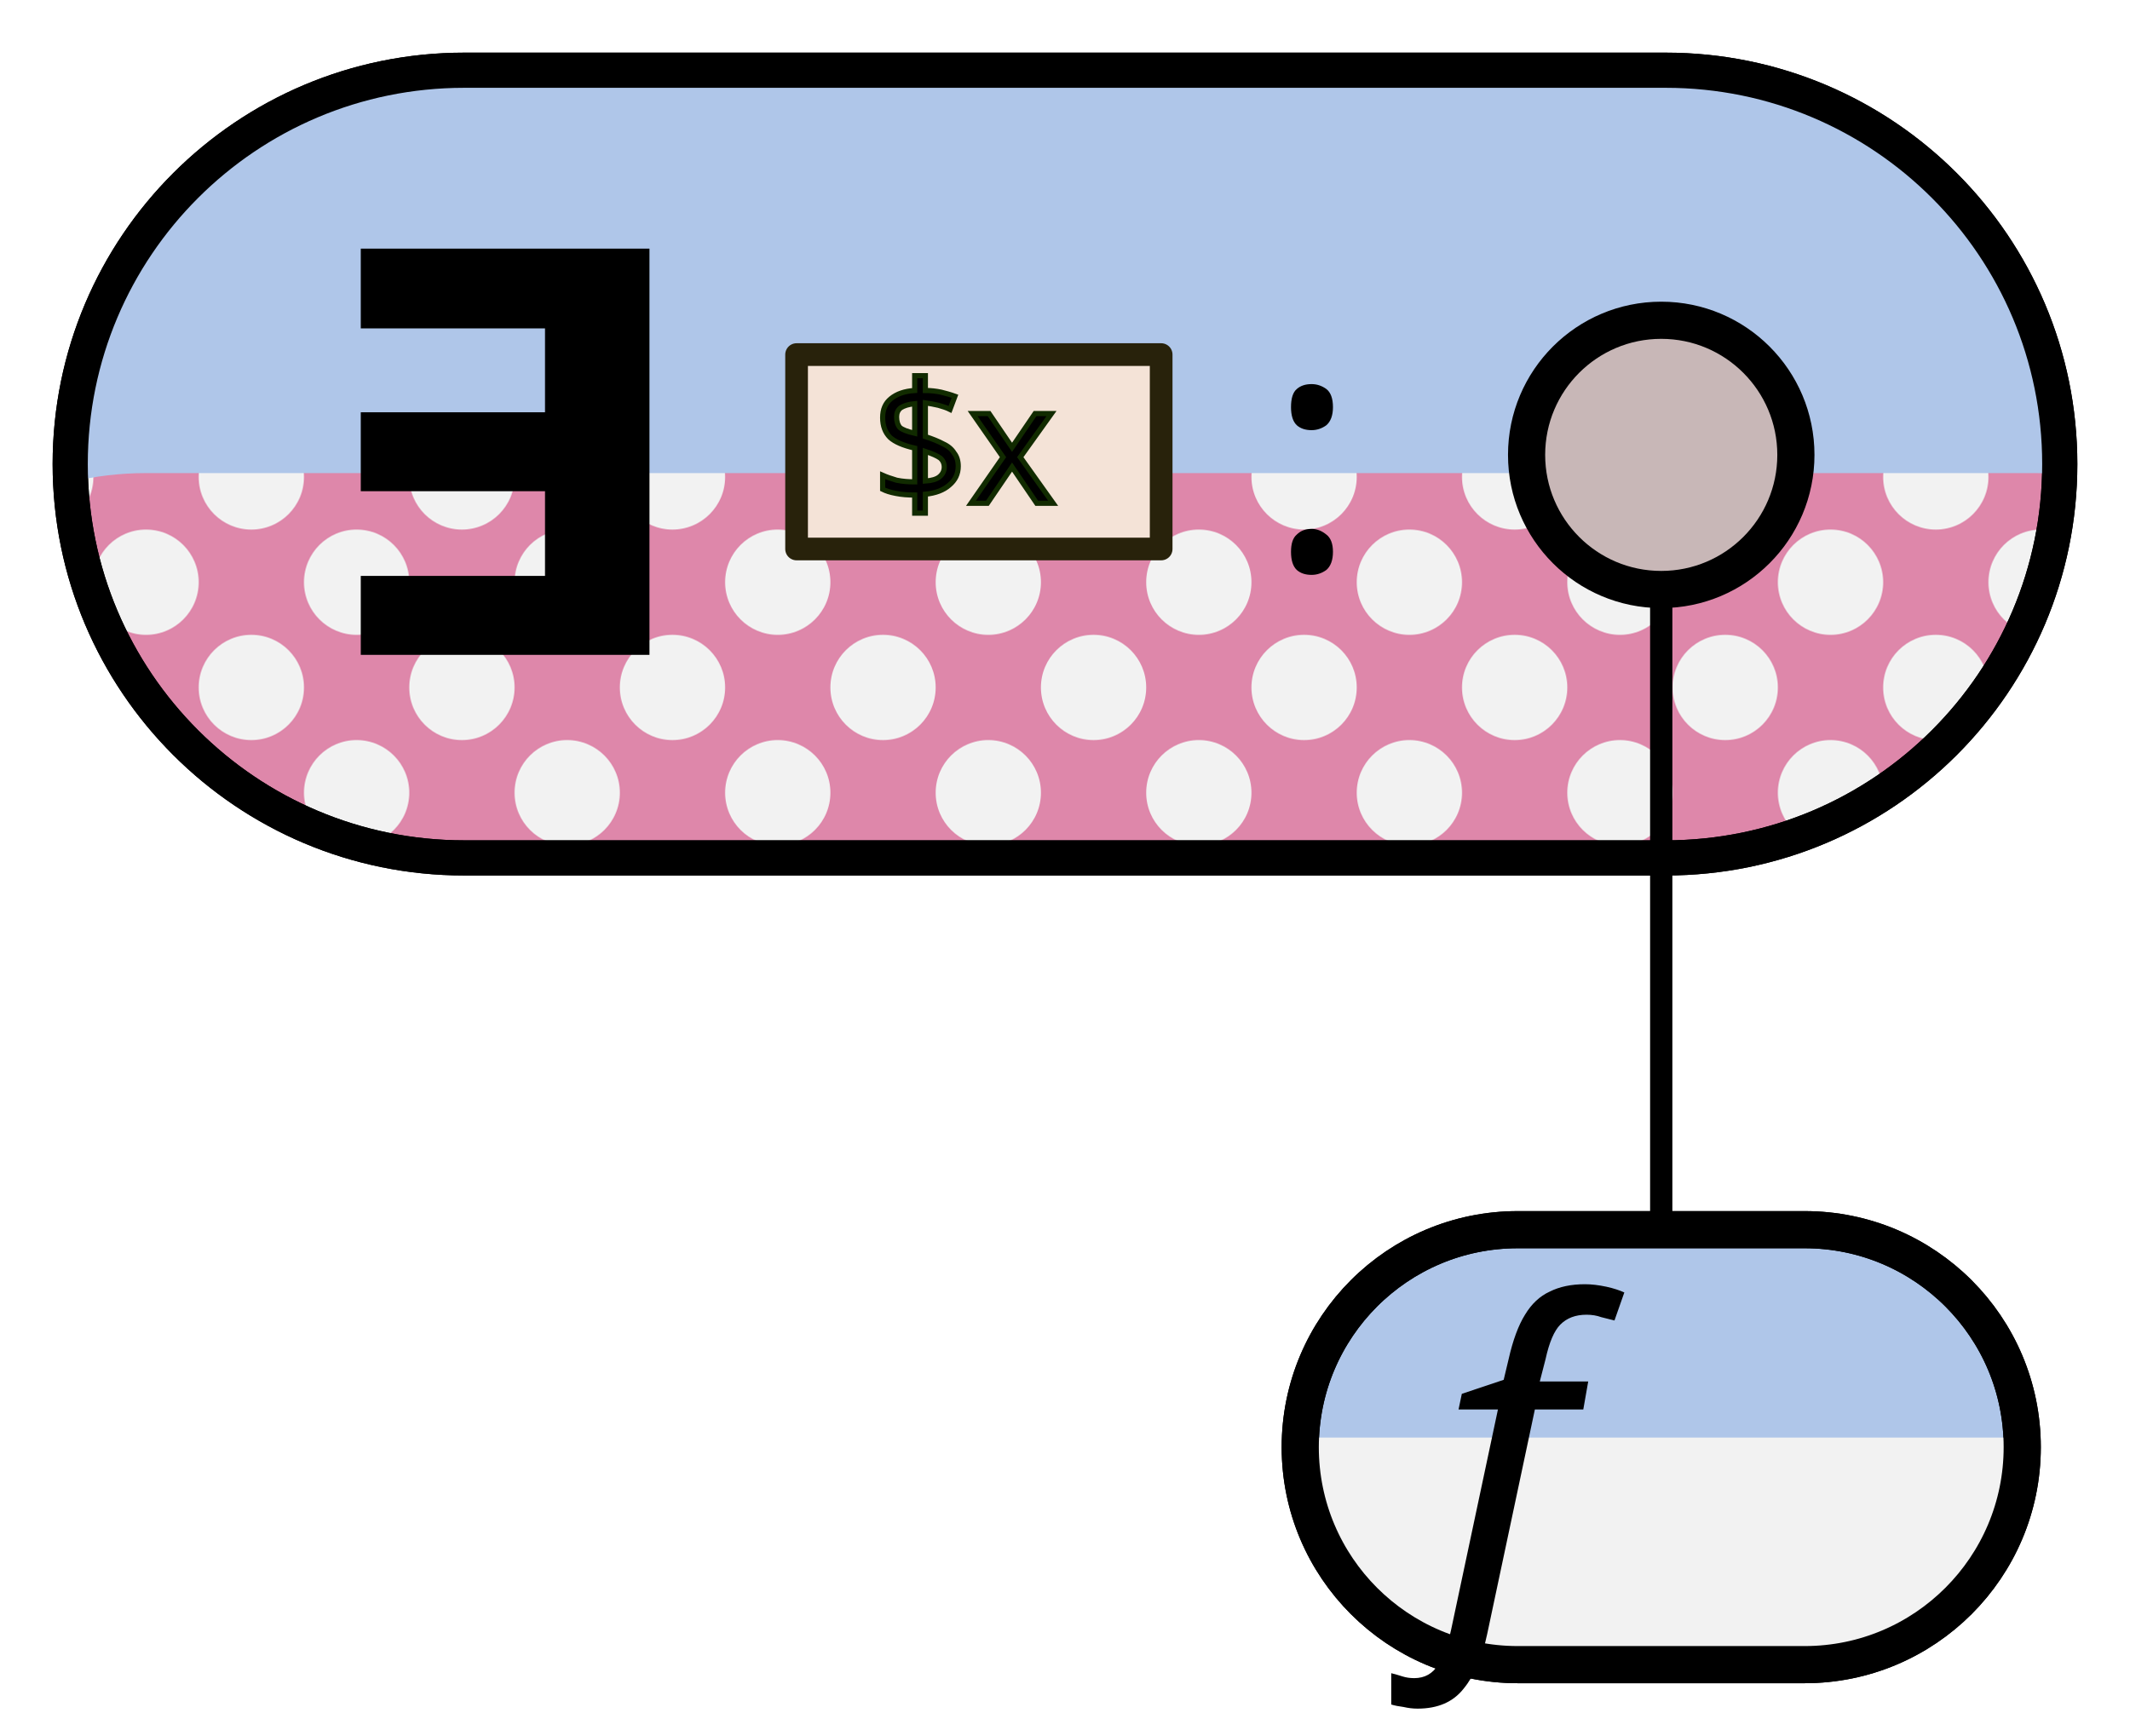
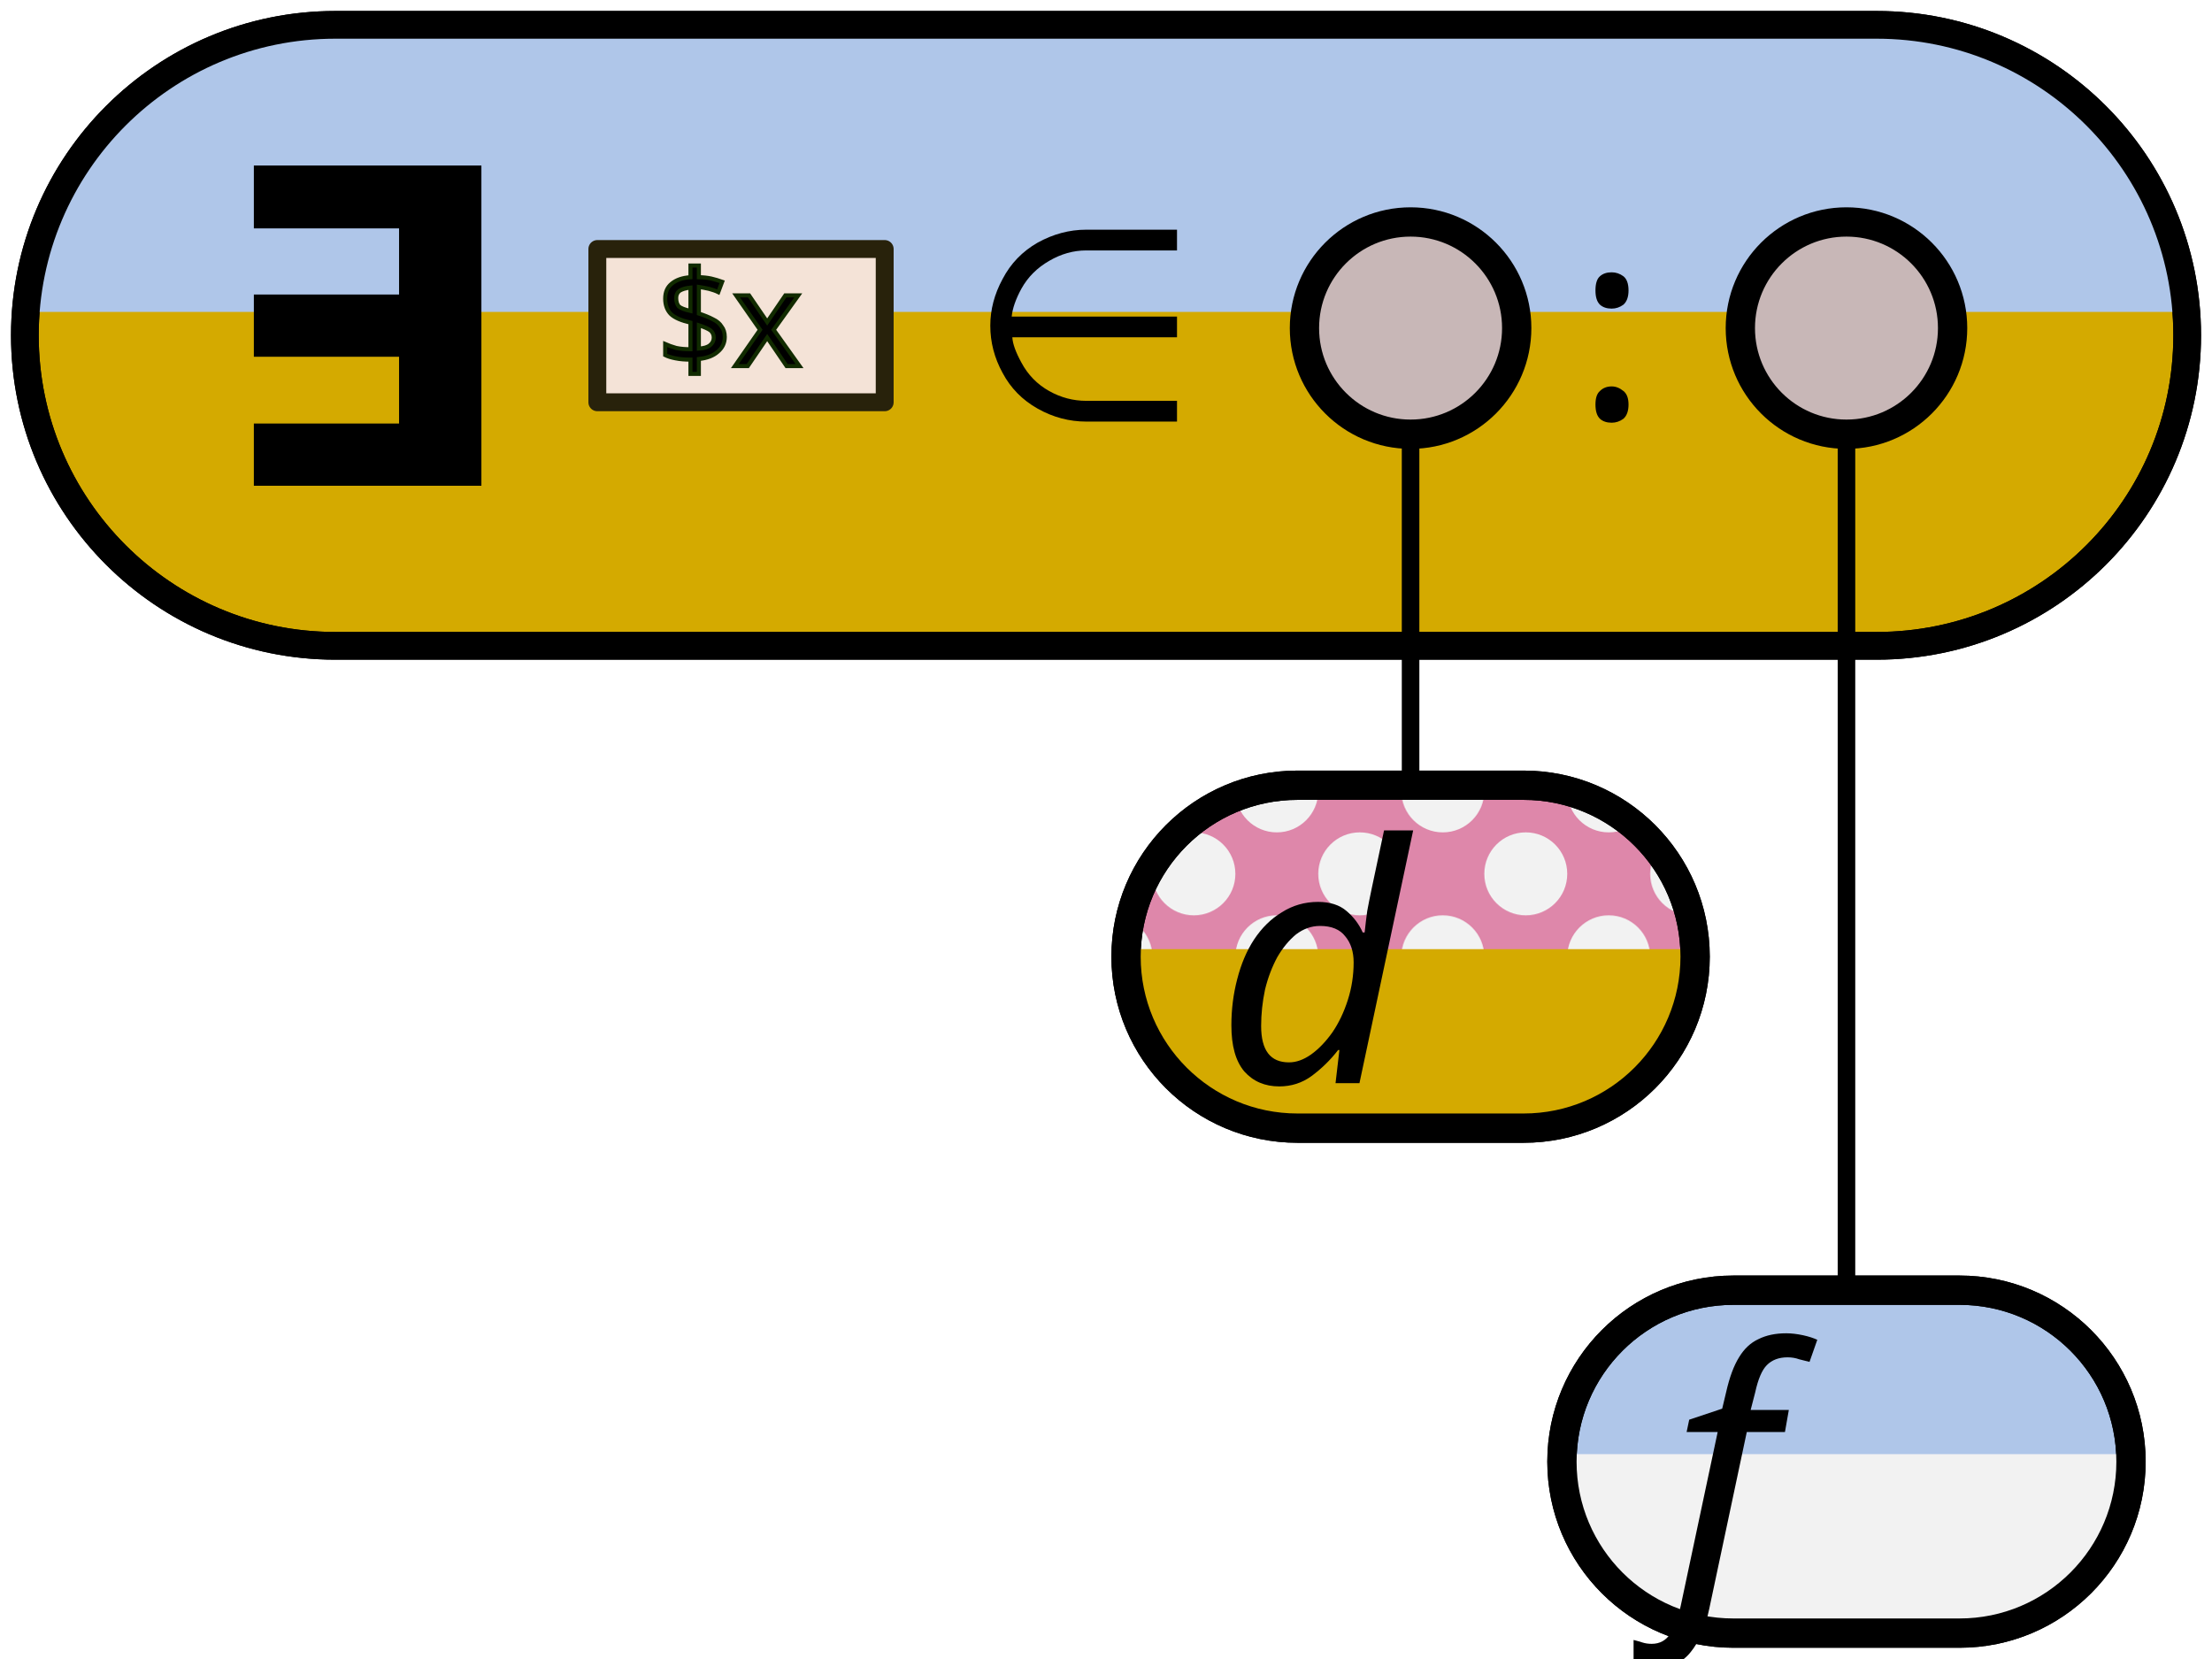
- <svg xmlns="http://www.w3.org/2000/svg" xmlns:xlink="http://www.w3.org/1999/xlink" width="40.464mm" height="32.983mm" viewBox="0 0 40.464 32.983" version="1.1" id="svg25300">
-   <defs id="defs25294">
-     <pattern patternTransform="matrix(0.2645833,0,0,0.2645833,89.7565,330.4269)" id="pattern25292" xlink:href="#pattern22829" />
+ <svg xmlns="http://www.w3.org/2000/svg" xmlns:xlink="http://www.w3.org/1999/xlink" width="201.503" height="151.102" viewBox="0 0 53.314 39.979" version="1.1" id="svg9442">
+   <defs id="defs9436">
+     <pattern xlink:href="#pattern22829" id="pattern8835" patternTransform="matrix(0.2645833,0,0,0.2645833,86.35524,205.2206)" />
    <pattern patternUnits="userSpaceOnUse" width="15.118" height="15.118" patternTransform="matrix(0.9375,0,0,0.9375,293.2947,691.1621)" id="pattern22829">
      <rect style="display:inline;opacity:1;fill:#de87aa;fill-opacity:1;stroke:none;stroke-width:2.011;stroke-miterlimit:4;stroke-dasharray:none" id="rect22817" width="15.118" height="15.118" x="3.2552085e-05" y="6.510417e-05" />
      <path style="opacity:1;fill:#f2f2f2;fill-opacity:1;stroke:none;stroke-width:2.514;stroke-miterlimit:4;stroke-dasharray:none" id="path22819" d="M 3.78,0 A 3.78,3.78 0 0 1 1.0127205e-7,3.78 L 0,0 Z" />
      <circle r="3.78" cy="7.559" cx="7.559" id="circle22821" style="opacity:1;fill:#f2f2f2;fill-opacity:1;stroke:none;stroke-width:2.514;stroke-miterlimit:4;stroke-dasharray:none" />
      <path d="m -11.339,0 a 3.78,3.78 0 0 1 -3.78,3.78 l 0,-3.78 z" id="path22823" style="opacity:1;fill:#f2f2f2;fill-opacity:1;stroke:none;stroke-width:2.514;stroke-miterlimit:4;stroke-dasharray:none" transform="scale(-1,1)" />
      <path d="M 3.78,-15.118 A 3.78,3.78 0 0 1 1.0127205e-7,-11.339 L 0,-15.118 Z" id="path22825" style="opacity:1;fill:#f2f2f2;fill-opacity:1;stroke:none;stroke-width:2.514;stroke-miterlimit:4;stroke-dasharray:none" transform="scale(1,-1)" />
      <path transform="scale(-1)" style="opacity:1;fill:#f2f2f2;fill-opacity:1;stroke:none;stroke-width:2.514;stroke-miterlimit:4;stroke-dasharray:none" id="path22827" d="m -11.339,-15.118 a 3.78,3.78 0 0 1 -3.78,3.78 l 0,-3.78 z" />
    </pattern>
  </defs>
-   <g id="layer1" transform="translate(-6.98221,-135.3656)">
-     <rect ry="7.484" y="136.7" x="8.316" height="14.967" width="37.796" id="rect12067-3" style="display:inline;opacity:1;fill:url(#pattern25292);fill-opacity:1;stroke:#000000;stroke-width:0.668;stroke-linecap:round;stroke-linejoin:round;stroke-miterlimit:4;stroke-dasharray:none;stroke-dashoffset:0;stroke-opacity:1" />
-     <path id="path13274" d="M 38.541,161.559 V 144.978" style="display:inline;fill:none;stroke:#000000;stroke-width:0.423;stroke-linecap:butt;stroke-linejoin:miter;stroke-miterlimit:4;stroke-dasharray:none;stroke-opacity:1" />
-     <path style="display:inline;opacity:1;fill:#afc6e9;fill-opacity:1;stroke:none;stroke-width:0.668;stroke-linecap:round;stroke-linejoin:round;stroke-miterlimit:4;stroke-dasharray:none;stroke-dashoffset:0;stroke-opacity:1" d="m 15.8,136.7 c -4.146,0 -7.484,3.337 -7.484,7.483 0,0.114 0.004,0.227 0.009,0.34 0.457,-0.109 0.934,-0.168 1.426,-0.168 H 45.672 c 0.147,0 0.292,0.007 0.436,0.017 0.002,-0.063 0.005,-0.125 0.005,-0.189 0,-4.146 -3.338,-7.483 -7.484,-7.483 z" id="rect22711" />
-     <rect y="142.103" x="22.115" height="3.694" width="6.926" id="rect12075-5" style="display:inline;fill:#f4e3d7;fill-opacity:1;stroke:#28220b;stroke-width:0.431;stroke-linecap:butt;stroke-linejoin:round;stroke-miterlimit:4;stroke-dasharray:none;stroke-dashoffset:0;stroke-opacity:1" />
-     <text transform="scale(0.9990129,1.000988)" id="text12077-3" y="144.783" x="23.569" style="font-style:normal;font-weight:normal;font-size:2.586px;line-height:0%;font-family:sans-serif;letter-spacing:0px;word-spacing:0px;display:inline;fill:#000000;fill-opacity:1;stroke:#112b00;stroke-width:0.098" xml:space="preserve">
-       <tspan style="font-style:normal;font-size:3.182px;line-height:1.25;font-family:sans-serif;fill:#000000;stroke-width:0.098" y="144.783" x="23.569" id="tspan12079-5">$x</tspan>
+   <g id="layer1" transform="translate(-3.580954,-10.1593)">
+     <rect style="display:inline;opacity:1;fill:#d4aa00;fill-opacity:1;stroke:#000000;stroke-width:0.668;stroke-linecap:round;stroke-linejoin:round;stroke-miterlimit:4;stroke-dasharray:none;stroke-dashoffset:0;stroke-opacity:1" id="rect7294" width="52.117" height="14.967" x="4.18" y="10.758" ry="7.484" />
+     <path style="display:inline;fill:none;stroke:#000000;stroke-width:0.423;stroke-linecap:butt;stroke-linejoin:miter;stroke-miterlimit:4;stroke-dasharray:none;stroke-opacity:1" d="M 37.579,35.617 V 19.037" id="path7296" />
+     <path style="display:inline;opacity:1;fill:#afc6e9;fill-opacity:1;stroke:none;stroke-width:0.668;stroke-linecap:round;stroke-linejoin:round;stroke-miterlimit:4;stroke-dasharray:none;stroke-dashoffset:0;stroke-opacity:1" d="m 11.663,10.758 c -3.956,0 -7.174,3.04 -7.461,6.92 H 56.273 c -0.287,-3.88 -3.504,-6.92 -7.461,-6.92 z" id="rect8064" />
+     <rect style="display:inline;fill:#f4e3d7;fill-opacity:1;stroke:#28220b;stroke-width:0.431;stroke-linecap:butt;stroke-linejoin:round;stroke-miterlimit:4;stroke-dasharray:none;stroke-dashoffset:0;stroke-opacity:1" id="rect7300" width="6.926" height="3.694" x="17.978" y="16.161" />
+     <text xml:space="preserve" style="font-style:normal;font-weight:normal;font-size:2.586px;line-height:0%;font-family:sans-serif;letter-spacing:0px;word-spacing:0px;display:inline;fill:#000000;fill-opacity:1;stroke:#112b00;stroke-width:0.098" x="19.428" y="18.965" id="text7304" transform="scale(0.9990129,1.000988)">
+       <tspan id="tspan7302" x="19.428" y="18.965" style="font-style:normal;font-size:3.182px;line-height:1.25;font-family:sans-serif;fill:#000000;stroke-width:0.098">$x</tspan>
    </text>
-     <text xml:space="preserve" style="font-style:normal;font-weight:normal;font-size:10.583px;line-height:1.25;font-family:sans-serif;letter-spacing:0px;word-spacing:0px;display:inline;fill:#000000;fill-opacity:1;stroke:none;stroke-width:0.265" x="12.869" y="147.807" id="text13243">
-       <tspan id="tspan13241" x="12.869" y="147.807" style="font-weight:bold;stroke-width:0.265">∃</tspan>
+     <text id="text7308" y="21.866" x="8.732" style="font-style:normal;font-weight:normal;font-size:10.583px;line-height:1.25;font-family:sans-serif;letter-spacing:0px;word-spacing:0px;display:inline;fill:#000000;fill-opacity:1;stroke:none;stroke-width:0.265" xml:space="preserve">
+       <tspan style="font-weight:bold;stroke-width:0.265" y="21.866" x="8.732" id="tspan7306">∃</tspan>
    </text>
-     <text xml:space="preserve" style="font-style:normal;font-weight:normal;font-size:6.417px;line-height:1.25;font-family:sans-serif;letter-spacing:0px;word-spacing:0px;display:inline;fill:#000000;fill-opacity:1;stroke:none;stroke-width:0.265" x="31.04" y="146.196" id="text13268">
-       <tspan id="tspan13266" x="31.04" y="146.196" style="font-weight:normal;stroke-width:0.265">:</tspan>
+     <text id="text7312" y="20.255" x="26.903" style="font-style:normal;font-weight:normal;font-size:6.417px;line-height:1.25;font-family:sans-serif;letter-spacing:0px;word-spacing:0px;display:inline;fill:#000000;fill-opacity:1;stroke:none;stroke-width:0.265" xml:space="preserve">
+       <tspan style="font-weight:normal;stroke-width:0.265" y="20.255" x="26.903" id="tspan7310">∈</tspan>
    </text>
-     <circle r="2.558" cy="144.009" cx="38.541" id="circle13270" style="display:inline;opacity:1;fill:#c8b7b7;fill-opacity:1;stroke:#000000;stroke-width:0.706;stroke-miterlimit:4;stroke-dasharray:none" />
-     <rect style="display:inline;opacity:1;fill:none;fill-opacity:1;stroke:#000000;stroke-width:0.668;stroke-linecap:round;stroke-linejoin:round;stroke-miterlimit:4;stroke-dasharray:none;stroke-dashoffset:0;stroke-opacity:1" id="rect22716" width="37.796" height="14.967" x="8.316" y="136.7" ry="7.484" />
-     <rect ry="4.133" y="158.731" x="31.683" height="8.265" width="13.716" id="rect25208" style="display:inline;opacity:1;fill:#afc6e9;fill-opacity:1;stroke:#000000;stroke-width:0.706;stroke-linecap:round;stroke-linejoin:round;stroke-miterlimit:4;stroke-dasharray:none;stroke-dashoffset:0;stroke-opacity:1" />
-     <path style="display:inline;opacity:1;fill:#f2f2f2;fill-opacity:1;stroke:none;stroke-width:0.706;stroke-linecap:round;stroke-linejoin:round;stroke-miterlimit:4;stroke-dasharray:none;stroke-dashoffset:0;stroke-opacity:1" d="m 31.701,162.682 c -0.009,0.113 -0.018,0.227 -0.018,0.343 0,2.289 1.843,4.132 4.132,4.132 h 5.45 c 2.289,0 4.133,-1.843 4.133,-4.132 0,-0.116 -0.008,-0.23 -0.018,-0.343 z" id="path25210" />
-     <rect style="display:inline;opacity:1;fill:none;fill-opacity:1;stroke:#000000;stroke-width:0.706;stroke-linecap:round;stroke-linejoin:round;stroke-miterlimit:4;stroke-dasharray:none;stroke-dashoffset:0;stroke-opacity:1" id="rect25212" width="13.716" height="8.265" x="31.683" y="158.731" ry="4.133" />
-     <text transform="scale(0.9978365,1.002168)" id="text25222" y="165.549" x="37.847" style="font-style:normal;font-weight:normal;font-size:3.387px;line-height:0%;font-family:sans-serif;letter-spacing:0px;word-spacing:0px;display:inline;fill:#000000;fill-opacity:1;stroke:none;stroke-width:0.282px;stroke-linecap:butt;stroke-linejoin:miter;stroke-opacity:1" xml:space="preserve">
-       <tspan style="font-style:italic;font-size:7.997px;line-height:1.25;text-align:center;text-anchor:middle;fill:#000000;fill-opacity:1;stroke-width:0.282px" y="165.549" x="37.847" id="tspan25220">f</tspan>
+     <circle style="display:inline;opacity:1;fill:#c8b7b7;fill-opacity:1;stroke:#000000;stroke-width:0.706;stroke-miterlimit:4;stroke-dasharray:none" id="circle7314" cx="37.579" cy="18.067" r="2.558" />
+     <rect style="display:inline;opacity:1;fill:url(#pattern8835);fill-opacity:1;stroke:#000000;stroke-width:0.706;stroke-linecap:round;stroke-linejoin:round;stroke-miterlimit:4;stroke-dasharray:none;stroke-dashoffset:0;stroke-opacity:1" id="rect7318" width="13.716" height="8.265" x="30.721" y="29.085" ry="4.133" />
+     <path id="path7320" d="m 30.739,33.036 c -0.009,0.113 -0.018,0.227 -0.018,0.343 0,2.289 1.843,4.132 4.132,4.132 h 5.45 c 2.289,0 4.133,-1.843 4.133,-4.132 0,-0.116 -0.008,-0.23 -0.018,-0.343 z" style="display:inline;opacity:1;fill:#d4aa00;fill-opacity:1;stroke:none;stroke-width:0.706;stroke-linecap:round;stroke-linejoin:round;stroke-miterlimit:4;stroke-dasharray:none;stroke-dashoffset:0;stroke-opacity:1" />
+     <rect ry="4.133" y="29.085" x="30.721" height="8.265" width="13.716" id="rect7322" style="display:inline;opacity:1;fill:none;fill-opacity:1;stroke:#000000;stroke-width:0.706;stroke-linecap:round;stroke-linejoin:round;stroke-miterlimit:4;stroke-dasharray:none;stroke-dashoffset:0;stroke-opacity:1" />
+     <text xml:space="preserve" style="font-style:normal;font-weight:normal;font-size:3.387px;line-height:0%;font-family:sans-serif;letter-spacing:0px;word-spacing:0px;display:inline;fill:#000000;fill-opacity:1;stroke:none;stroke-width:0.282px;stroke-linecap:butt;stroke-linejoin:miter;stroke-opacity:1" x="37.46" y="36.184" id="text7326" transform="scale(0.9978365,1.002168)">
+       <tspan id="tspan7324" x="37.46" y="36.184" style="font-style:italic;font-size:7.997px;line-height:1.25;text-align:center;text-anchor:middle;fill:#000000;fill-opacity:1;stroke-width:0.282px">d</tspan>
    </text>
+     <text xml:space="preserve" style="font-style:normal;font-weight:normal;font-size:6.417px;line-height:1.25;font-family:sans-serif;letter-spacing:0px;word-spacing:0px;display:inline;fill:#000000;fill-opacity:1;stroke:none;stroke-width:0.265" x="41.565" y="20.255" id="text7332">
+       <tspan id="tspan7330" x="41.565" y="20.255" style="font-weight:normal;stroke-width:0.265">:</tspan>
+     </text>
+     <path id="path7334" d="M 48.085,42.609 V 19.037" style="display:inline;fill:none;stroke:#000000;stroke-width:0.423;stroke-linecap:butt;stroke-linejoin:miter;stroke-miterlimit:4;stroke-dasharray:none;stroke-opacity:1" />
+     <circle r="2.558" cy="18.067" cx="48.085" id="circle7336" style="display:inline;opacity:1;fill:#c8b7b7;fill-opacity:1;stroke:#000000;stroke-width:0.706;stroke-miterlimit:4;stroke-dasharray:none" />
+     <rect ry="4.133" y="41.256" x="41.227" height="8.265" width="13.716" id="rect7338" style="display:inline;opacity:1;fill:#afc6e9;fill-opacity:1;stroke:#000000;stroke-width:0.706;stroke-linecap:round;stroke-linejoin:round;stroke-miterlimit:4;stroke-dasharray:none;stroke-dashoffset:0;stroke-opacity:1" />
+     <path style="display:inline;opacity:1;fill:#f2f2f2;fill-opacity:1;stroke:none;stroke-width:0.706;stroke-linecap:round;stroke-linejoin:round;stroke-miterlimit:4;stroke-dasharray:none;stroke-dashoffset:0;stroke-opacity:1" d="m 41.245,45.207 c -0.009,0.113 -0.018,0.227 -0.018,0.343 0,2.289 1.843,4.132 4.132,4.132 h 5.45 c 2.289,0 4.133,-1.843 4.133,-4.132 0,-0.116 -0.008,-0.23 -0.018,-0.343 z" id="path7340" />
+     <rect style="display:inline;opacity:1;fill:none;fill-opacity:1;stroke:#000000;stroke-width:0.706;stroke-linecap:round;stroke-linejoin:round;stroke-miterlimit:4;stroke-dasharray:none;stroke-dashoffset:0;stroke-opacity:1" id="rect7342" width="13.716" height="8.265" x="41.227" y="41.256" ry="4.133" />
+     <text transform="scale(0.9978365,1.002168)" id="text7346" y="48.328" x="47.412" style="font-style:normal;font-weight:normal;font-size:3.387px;line-height:0%;font-family:sans-serif;letter-spacing:0px;word-spacing:0px;display:inline;fill:#000000;fill-opacity:1;stroke:none;stroke-width:0.282px;stroke-linecap:butt;stroke-linejoin:miter;stroke-opacity:1" xml:space="preserve">
+       <tspan style="font-style:italic;font-size:7.997px;line-height:1.25;text-align:center;text-anchor:middle;fill:#000000;fill-opacity:1;stroke-width:0.282px" y="48.328" x="47.412" id="tspan7344">f</tspan>
+     </text>
+     <rect ry="7.484" y="10.758" x="4.18" height="14.967" width="52.117" id="rect8071" style="display:inline;opacity:1;fill:none;fill-opacity:1;stroke:#000000;stroke-width:0.668;stroke-linecap:round;stroke-linejoin:round;stroke-miterlimit:4;stroke-dasharray:none;stroke-dashoffset:0;stroke-opacity:1" />
  </g>
</svg>
